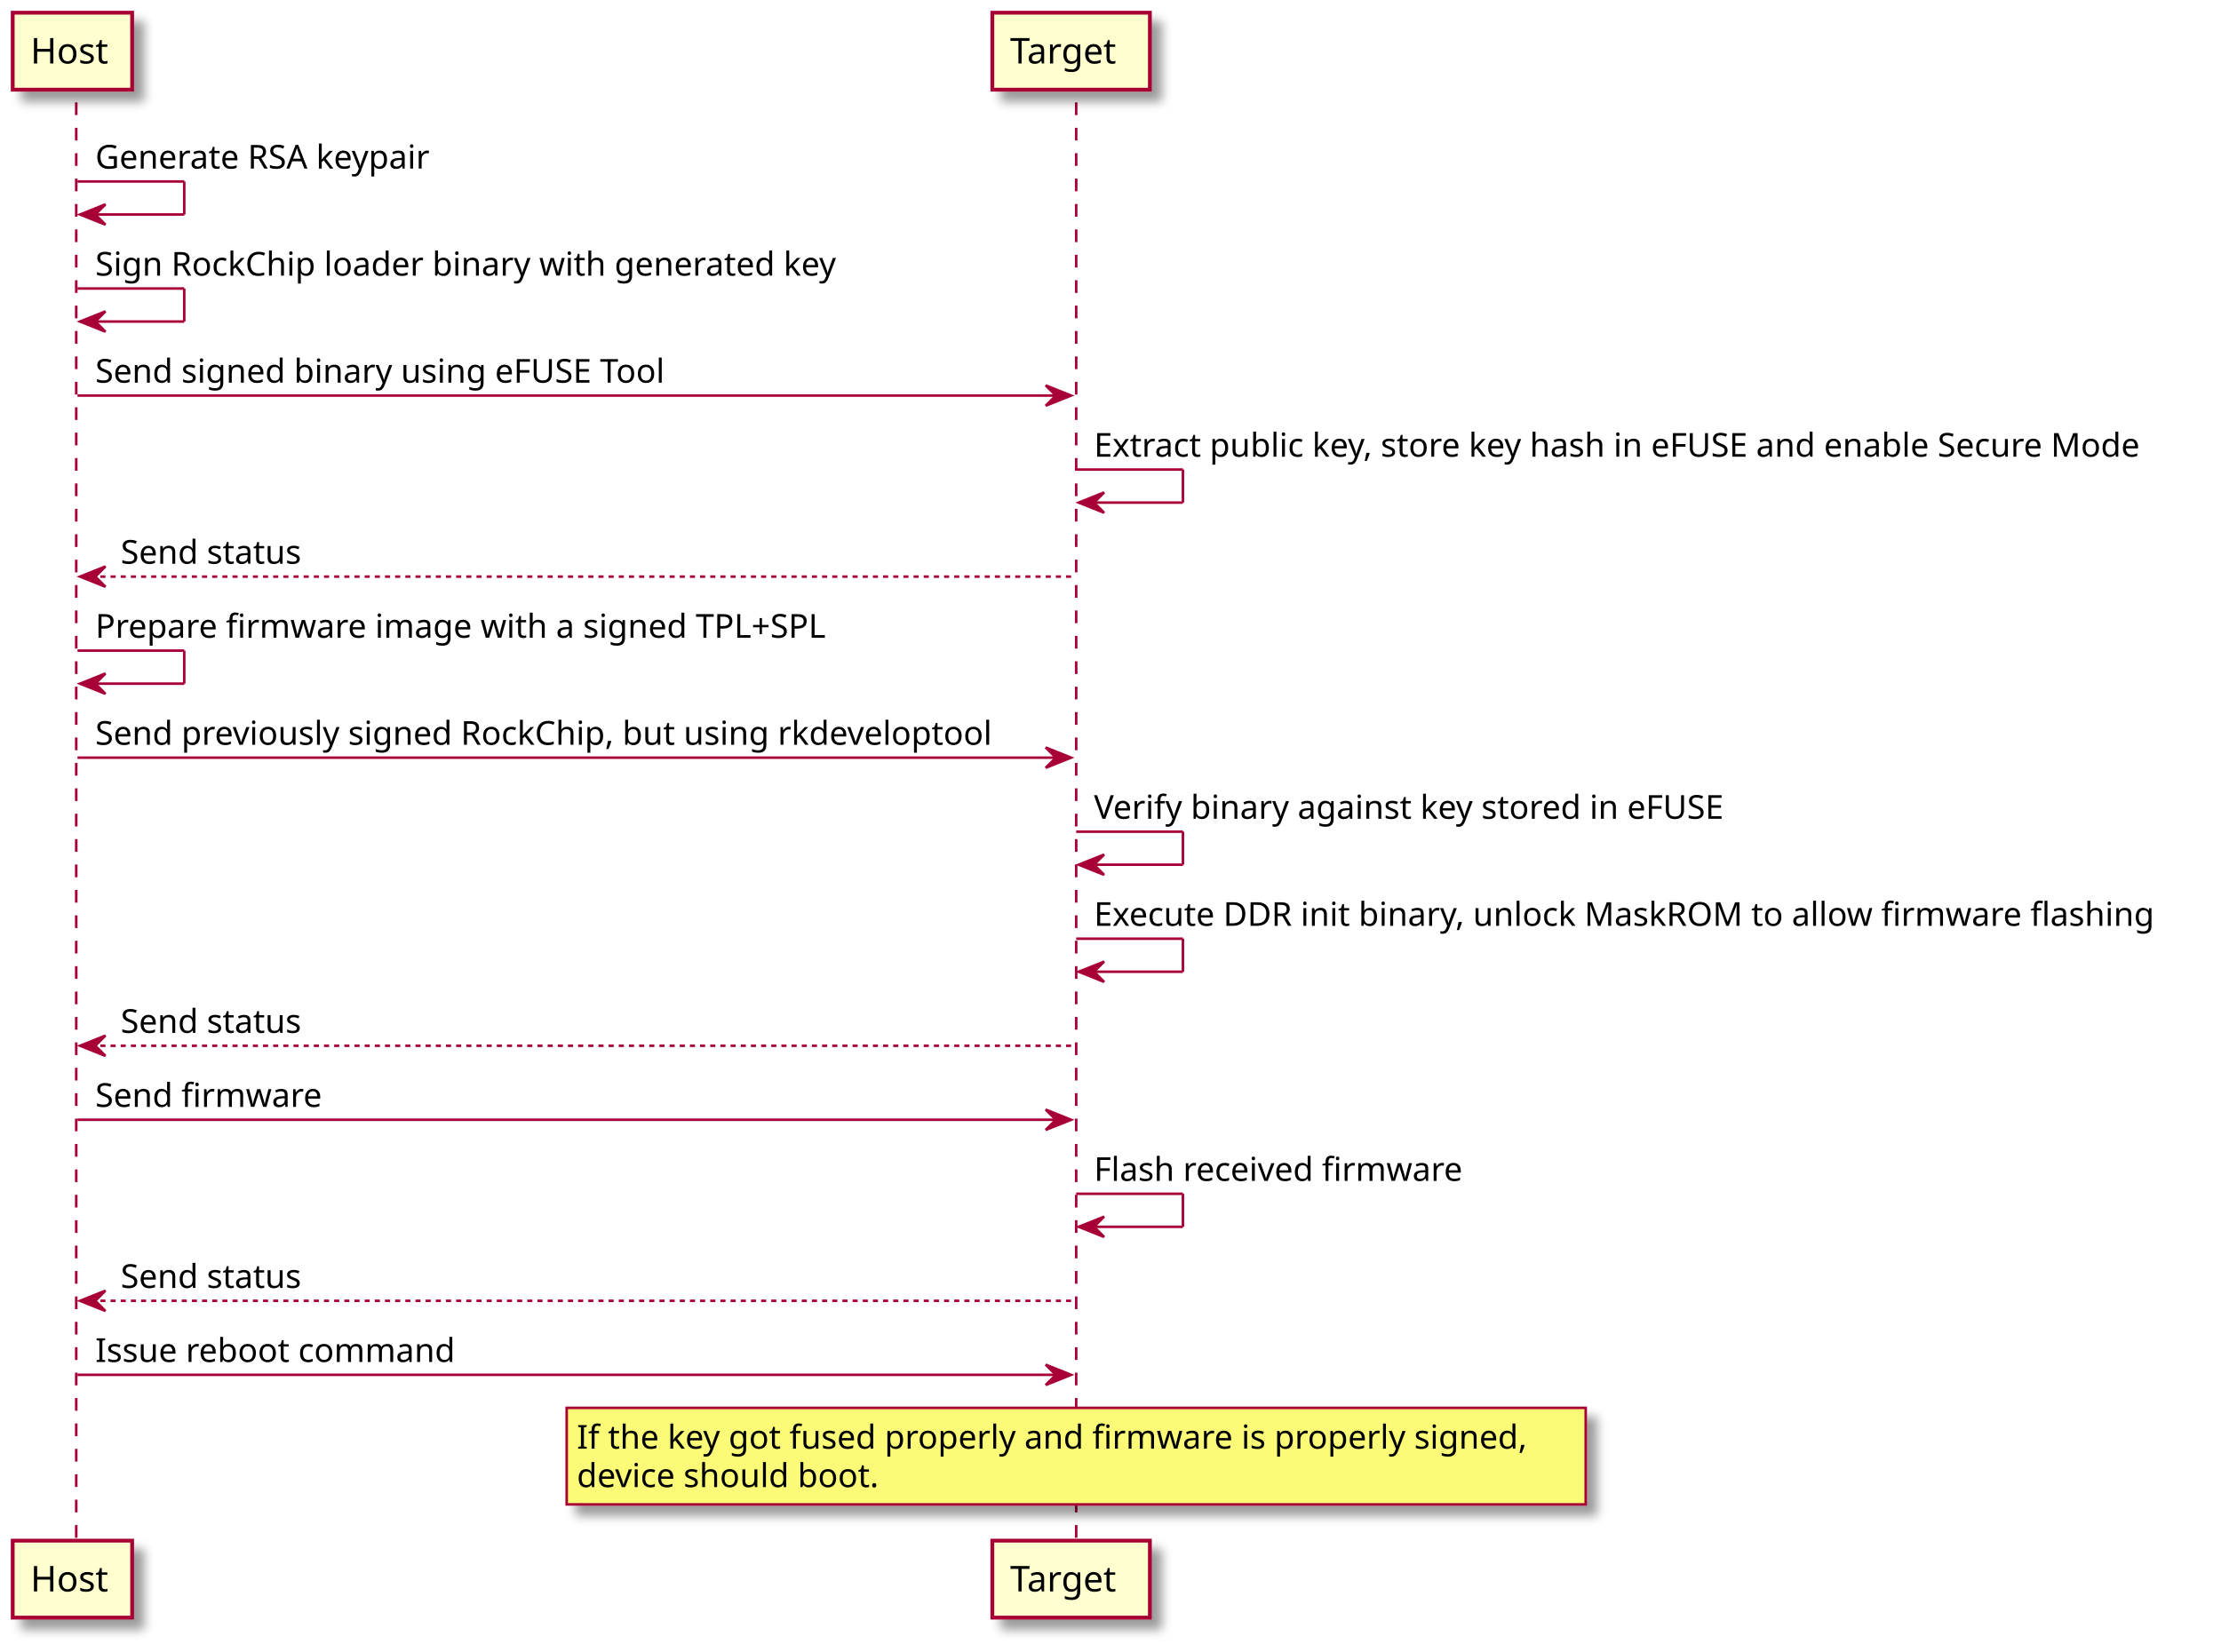
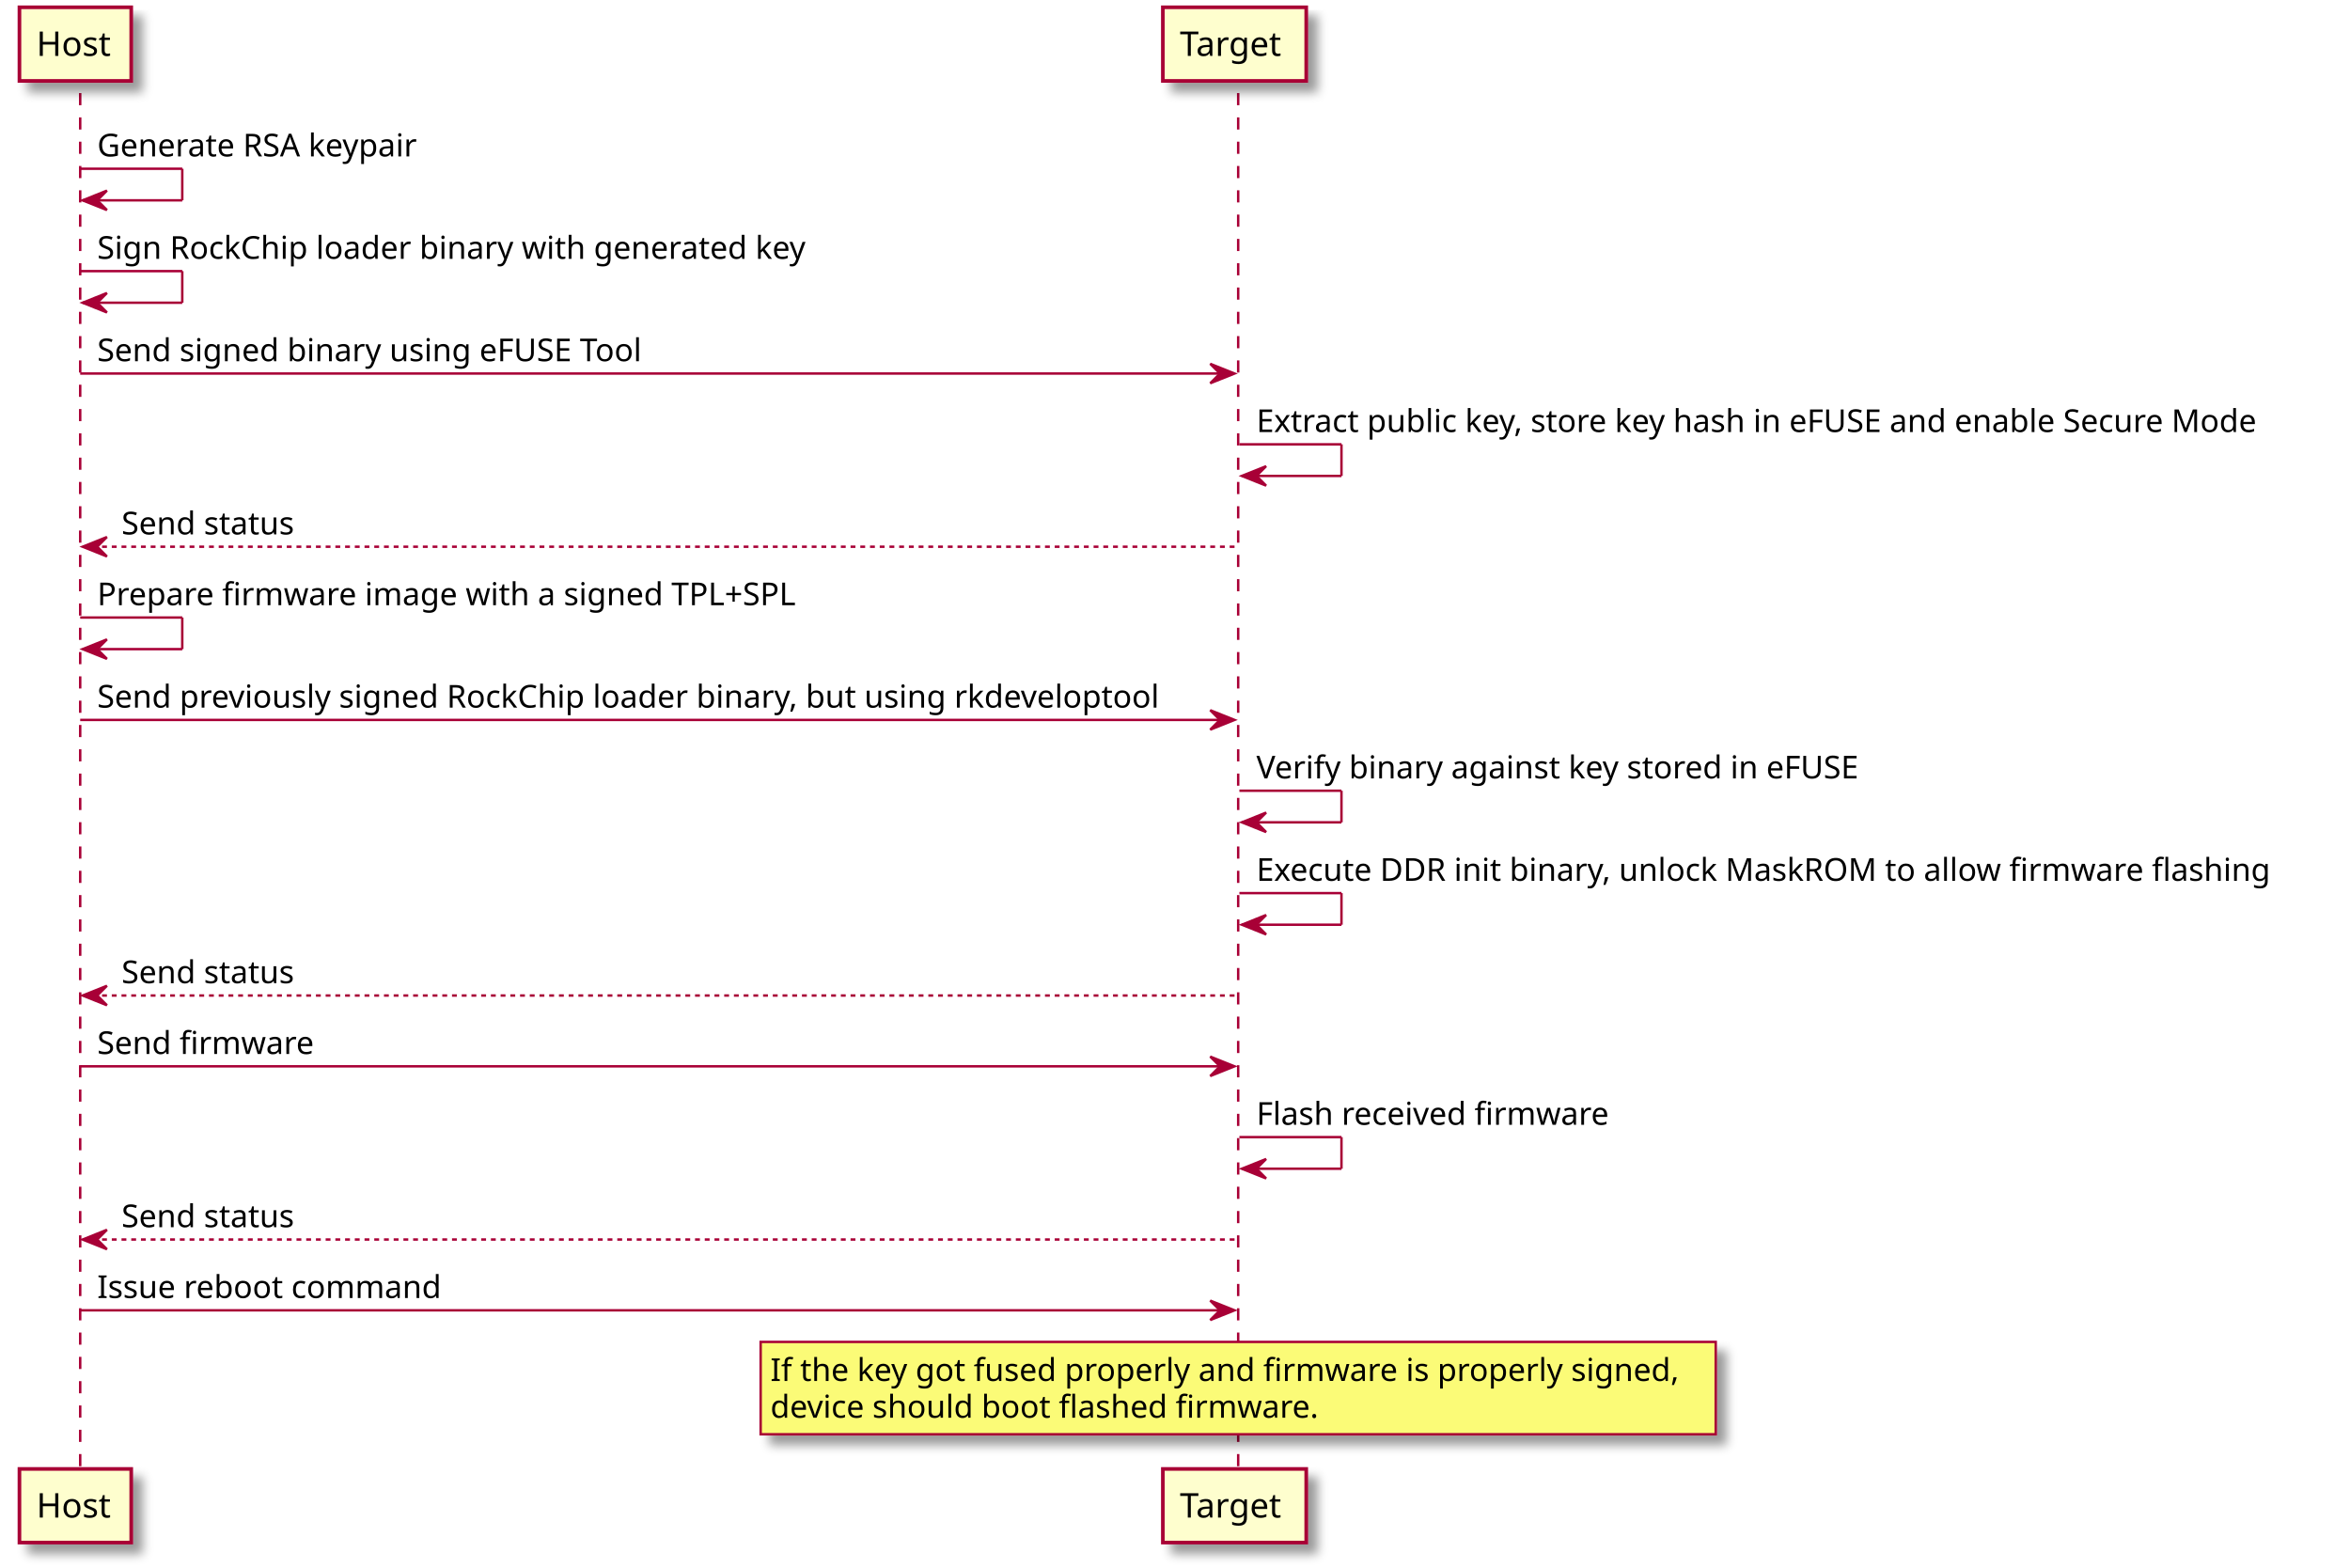
- <svg xmlns="http://www.w3.org/2000/svg" contentScriptType="application/ecmascript" contentStyleType="text/css" height="650px" preserveAspectRatio="none" style="width:874px;height:650px;background:#FFFFFF;" version="1.1" viewBox="0 0 874 650" width="874px" zoomAndPan="magnify">
+ <svg xmlns="http://www.w3.org/2000/svg" contentScriptType="application/ecmascript" contentStyleType="text/css" height="645px" preserveAspectRatio="none" style="width:967px;height:645px;" version="1.1" viewBox="0 0 967 645" width="967px" zoomAndPan="magnify">
  <defs>
-     <filter height="300%" id="fauzu2a9mv8p" width="300%" x="-1" y="-1">
+     <filter height="300%" id="f24osd9grzeq7" width="300%" x="-1" y="-1">
      <feGaussianBlur result="blurOut" stdDeviation="2.0" />
      <feColorMatrix in="blurOut" result="blurOut2" type="matrix" values="0 0 0 0 0 0 0 0 0 0 0 0 0 0 0 0 0 0 .4 0" />
      <feOffset dx="4.0" dy="4.0" in="blurOut2" result="blurOut3" />
      <feBlend in="SourceGraphic" in2="blurOut3" mode="normal" />
    </filter>
  </defs>
  <g>
-     <line style="stroke:#A80036;stroke-width:1.0;stroke-dasharray:5.0,5.0;" x1="30" x2="30" y1="40.297" y2="607.422" />
-     <line style="stroke:#A80036;stroke-width:1.0;stroke-dasharray:5.0,5.0;" x1="423.5" x2="423.5" y1="40.297" y2="607.422" />
-     <rect fill="#FEFECE" filter="url(#fauzu2a9mv8p)" height="30.297" style="stroke:#A80036;stroke-width:1.5;" width="47" x="5" y="5" />
-     <text fill="#000000" font-family="sans-serif" font-size="14" lengthAdjust="spacing" textLength="33" x="12" y="24.995">Host</text>
-     <rect fill="#FEFECE" filter="url(#fauzu2a9mv8p)" height="30.297" style="stroke:#A80036;stroke-width:1.5;" width="47" x="5" y="606.422" />
-     <text fill="#000000" font-family="sans-serif" font-size="14" lengthAdjust="spacing" textLength="33" x="12" y="626.417">Host</text>
-     <rect fill="#FEFECE" filter="url(#fauzu2a9mv8p)" height="30.297" style="stroke:#A80036;stroke-width:1.5;" width="62" x="390.5" y="5" />
-     <text fill="#000000" font-family="sans-serif" font-size="14" lengthAdjust="spacing" textLength="48" x="397.5" y="24.995">Target</text>
-     <rect fill="#FEFECE" filter="url(#fauzu2a9mv8p)" height="30.297" style="stroke:#A80036;stroke-width:1.5;" width="62" x="390.5" y="606.422" />
-     <text fill="#000000" font-family="sans-serif" font-size="14" lengthAdjust="spacing" textLength="48" x="397.5" y="626.417">Target</text>
-     <line style="stroke:#A80036;stroke-width:1.0;" x1="30.5" x2="72.5" y1="71.43" y2="71.43" />
-     <line style="stroke:#A80036;stroke-width:1.0;" x1="72.5" x2="72.5" y1="71.43" y2="84.43" />
-     <line style="stroke:#A80036;stroke-width:1.0;" x1="31.5" x2="72.5" y1="84.43" y2="84.43" />
-     <polygon fill="#A80036" points="41.5,80.43,31.5,84.43,41.5,88.43,37.5,84.43" style="stroke:#A80036;stroke-width:1.0;" />
-     <text fill="#000000" font-family="sans-serif" font-size="13" lengthAdjust="spacing" textLength="141" x="37.5" y="66.364">Generate RSA keypair</text>
-     <line style="stroke:#A80036;stroke-width:1.0;" x1="30.5" x2="72.5" y1="113.562" y2="113.562" />
-     <line style="stroke:#A80036;stroke-width:1.0;" x1="72.5" x2="72.5" y1="113.562" y2="126.562" />
-     <line style="stroke:#A80036;stroke-width:1.0;" x1="31.5" x2="72.5" y1="126.562" y2="126.562" />
-     <polygon fill="#A80036" points="41.5,122.562,31.5,126.562,41.5,130.562,37.5,126.562" style="stroke:#A80036;stroke-width:1.0;" />
-     <text fill="#000000" font-family="sans-serif" font-size="13" lengthAdjust="spacing" textLength="306" x="37.5" y="108.497">Sign RockChip loader binary with generated key</text>
-     <polygon fill="#A80036" points="411.5,151.695,421.5,155.695,411.5,159.695,415.5,155.695" style="stroke:#A80036;stroke-width:1.0;" />
-     <line style="stroke:#A80036;stroke-width:1.0;" x1="30.5" x2="417.5" y1="155.695" y2="155.695" />
-     <text fill="#000000" font-family="sans-serif" font-size="13" lengthAdjust="spacing" textLength="235" x="37.5" y="150.629">Send signed binary using eFUSE Tool</text>
-     <line style="stroke:#A80036;stroke-width:1.0;" x1="423.5" x2="465.5" y1="184.828" y2="184.828" />
-     <line style="stroke:#A80036;stroke-width:1.0;" x1="465.5" x2="465.5" y1="184.828" y2="197.828" />
-     <line style="stroke:#A80036;stroke-width:1.0;" x1="424.5" x2="465.5" y1="197.828" y2="197.828" />
-     <polygon fill="#A80036" points="434.5,193.828,424.5,197.828,434.5,201.828,430.5,197.828" style="stroke:#A80036;stroke-width:1.0;" />
-     <text fill="#000000" font-family="sans-serif" font-size="13" lengthAdjust="spacing" textLength="437" x="430.5" y="179.762">Extract public key, store key hash in eFUSE and enable Secure Mode</text>
-     <polygon fill="#A80036" points="41.5,222.961,31.5,226.961,41.5,230.961,37.5,226.961" style="stroke:#A80036;stroke-width:1.0;" />
-     <line style="stroke:#A80036;stroke-width:1.0;stroke-dasharray:2.0,2.0;" x1="35.5" x2="422.5" y1="226.961" y2="226.961" />
-     <text fill="#000000" font-family="sans-serif" font-size="13" lengthAdjust="spacing" textLength="76" x="47.5" y="221.895">Send status</text>
-     <line style="stroke:#A80036;stroke-width:1.0;" x1="30.5" x2="72.5" y1="256.094" y2="256.094" />
-     <line style="stroke:#A80036;stroke-width:1.0;" x1="72.5" x2="72.5" y1="256.094" y2="269.094" />
-     <line style="stroke:#A80036;stroke-width:1.0;" x1="31.5" x2="72.5" y1="269.094" y2="269.094" />
-     <polygon fill="#A80036" points="41.5,265.094,31.5,269.094,41.5,273.094,37.5,269.094" style="stroke:#A80036;stroke-width:1.0;" />
-     <text fill="#000000" font-family="sans-serif" font-size="13" lengthAdjust="spacing" textLength="305" x="37.5" y="251.028">Prepare firmware image with a signed TPL+SPL</text>
-     <polygon fill="#A80036" points="411.5,294.227,421.5,298.227,411.5,302.227,415.5,298.227" style="stroke:#A80036;stroke-width:1.0;" />
-     <line style="stroke:#A80036;stroke-width:1.0;" x1="30.5" x2="417.5" y1="298.227" y2="298.227" />
-     <text fill="#000000" font-family="sans-serif" font-size="13" lengthAdjust="spacing" textLength="369" x="37.5" y="293.161">Send previously signed RockChip, but using rkdeveloptool</text>
-     <line style="stroke:#A80036;stroke-width:1.0;" x1="423.5" x2="465.5" y1="327.359" y2="327.359" />
-     <line style="stroke:#A80036;stroke-width:1.0;" x1="465.5" x2="465.5" y1="327.359" y2="340.359" />
-     <line style="stroke:#A80036;stroke-width:1.0;" x1="424.5" x2="465.5" y1="340.359" y2="340.359" />
-     <polygon fill="#A80036" points="434.5,336.359,424.5,340.359,434.5,344.359,430.5,340.359" style="stroke:#A80036;stroke-width:1.0;" />
-     <text fill="#000000" font-family="sans-serif" font-size="13" lengthAdjust="spacing" textLength="264" x="430.5" y="322.293">Verify binary against key stored in eFUSE</text>
-     <line style="stroke:#A80036;stroke-width:1.0;" x1="423.5" x2="465.5" y1="369.492" y2="369.492" />
-     <line style="stroke:#A80036;stroke-width:1.0;" x1="465.5" x2="465.5" y1="369.492" y2="382.492" />
-     <line style="stroke:#A80036;stroke-width:1.0;" x1="424.5" x2="465.5" y1="382.492" y2="382.492" />
-     <polygon fill="#A80036" points="434.5,378.492,424.5,382.492,434.5,386.492,430.5,382.492" style="stroke:#A80036;stroke-width:1.0;" />
-     <text fill="#000000" font-family="sans-serif" font-size="13" lengthAdjust="spacing" textLength="436" x="430.5" y="364.426">Execute DDR init binary, unlock MaskROM to allow firmware flashing</text>
-     <polygon fill="#A80036" points="41.5,407.625,31.5,411.625,41.5,415.625,37.5,411.625" style="stroke:#A80036;stroke-width:1.0;" />
-     <line style="stroke:#A80036;stroke-width:1.0;stroke-dasharray:2.0,2.0;" x1="35.5" x2="422.5" y1="411.625" y2="411.625" />
-     <text fill="#000000" font-family="sans-serif" font-size="13" lengthAdjust="spacing" textLength="76" x="47.5" y="406.559">Send status</text>
-     <polygon fill="#A80036" points="411.5,436.758,421.5,440.758,411.5,444.758,415.5,440.758" style="stroke:#A80036;stroke-width:1.0;" />
-     <line style="stroke:#A80036;stroke-width:1.0;" x1="30.5" x2="417.5" y1="440.758" y2="440.758" />
-     <text fill="#000000" font-family="sans-serif" font-size="13" lengthAdjust="spacing" textLength="94" x="37.5" y="435.692">Send firmware</text>
-     <line style="stroke:#A80036;stroke-width:1.0;" x1="423.5" x2="465.5" y1="469.891" y2="469.891" />
-     <line style="stroke:#A80036;stroke-width:1.0;" x1="465.5" x2="465.5" y1="469.891" y2="482.891" />
-     <line style="stroke:#A80036;stroke-width:1.0;" x1="424.5" x2="465.5" y1="482.891" y2="482.891" />
-     <polygon fill="#A80036" points="434.5,478.891,424.5,482.891,434.5,486.891,430.5,482.891" style="stroke:#A80036;stroke-width:1.0;" />
-     <text fill="#000000" font-family="sans-serif" font-size="13" lengthAdjust="spacing" textLength="154" x="430.5" y="464.825">Flash received firmware</text>
-     <polygon fill="#A80036" points="41.5,508.023,31.5,512.023,41.5,516.023,37.5,512.023" style="stroke:#A80036;stroke-width:1.0;" />
-     <line style="stroke:#A80036;stroke-width:1.0;stroke-dasharray:2.0,2.0;" x1="35.5" x2="422.5" y1="512.023" y2="512.023" />
-     <text fill="#000000" font-family="sans-serif" font-size="13" lengthAdjust="spacing" textLength="76" x="47.5" y="506.957">Send status</text>
-     <polygon fill="#A80036" points="411.5,537.156,421.5,541.156,411.5,545.156,415.5,541.156" style="stroke:#A80036;stroke-width:1.0;" />
-     <line style="stroke:#A80036;stroke-width:1.0;" x1="30.5" x2="417.5" y1="541.156" y2="541.156" />
-     <text fill="#000000" font-family="sans-serif" font-size="13" lengthAdjust="spacing" textLength="148" x="37.5" y="536.09">Issue reboot command</text>
-     <rect fill="#FBFB77" filter="url(#fauzu2a9mv8p)" height="38" style="stroke:#A80036;stroke-width:1.0;" width="401" x="223" y="554.156" />
-     <text fill="#000000" font-family="sans-serif" font-size="13" lengthAdjust="spacing" textLength="393" x="227" y="570.223">If the key got fused properly and firmware is properly signed,</text>
-     <text fill="#000000" font-family="sans-serif" font-size="13" lengthAdjust="spacing" textLength="125" x="227" y="585.356">device should boot.</text>
+     <line style="stroke: #A80036; stroke-width: 1.0; stroke-dasharray: 5.0,5.0;" x1="33" x2="33" y1="38.297" y2="605.422" />
+     <line style="stroke: #A80036; stroke-width: 1.0; stroke-dasharray: 5.0,5.0;" x1="509.5" x2="509.5" y1="38.297" y2="605.422" />
+     <rect fill="#FEFECE" filter="url(#f24osd9grzeq7)" height="30.297" style="stroke: #A80036; stroke-width: 1.5;" width="46" x="8" y="3" />
+     <text fill="#000000" font-family="sans-serif" font-size="14" lengthAdjust="spacingAndGlyphs" textLength="32" x="15" y="22.995">Host</text>
+     <rect fill="#FEFECE" filter="url(#f24osd9grzeq7)" height="30.297" style="stroke: #A80036; stroke-width: 1.5;" width="46" x="8" y="604.422" />
+     <text fill="#000000" font-family="sans-serif" font-size="14" lengthAdjust="spacingAndGlyphs" textLength="32" x="15" y="624.417">Host</text>
+     <rect fill="#FEFECE" filter="url(#f24osd9grzeq7)" height="30.297" style="stroke: #A80036; stroke-width: 1.5;" width="59" x="478.5" y="3" />
+     <text fill="#000000" font-family="sans-serif" font-size="14" lengthAdjust="spacingAndGlyphs" textLength="45" x="485.5" y="22.995">Target</text>
+     <rect fill="#FEFECE" filter="url(#f24osd9grzeq7)" height="30.297" style="stroke: #A80036; stroke-width: 1.5;" width="59" x="478.5" y="604.422" />
+     <text fill="#000000" font-family="sans-serif" font-size="14" lengthAdjust="spacingAndGlyphs" textLength="45" x="485.5" y="624.417">Target</text>
+     <line style="stroke: #A80036; stroke-width: 1.0;" x1="33" x2="75" y1="69.43" y2="69.43" />
+     <line style="stroke: #A80036; stroke-width: 1.0;" x1="75" x2="75" y1="69.43" y2="82.43" />
+     <line style="stroke: #A80036; stroke-width: 1.0;" x1="34" x2="75" y1="82.43" y2="82.43" />
+     <polygon fill="#A80036" points="44,78.43,34,82.43,44,86.43,40,82.43" style="stroke: #A80036; stroke-width: 1.0;" />
+     <text fill="#000000" font-family="sans-serif" font-size="13" lengthAdjust="spacingAndGlyphs" textLength="140" x="40" y="64.364">Generate RSA keypair</text>
+     <line style="stroke: #A80036; stroke-width: 1.0;" x1="33" x2="75" y1="111.562" y2="111.562" />
+     <line style="stroke: #A80036; stroke-width: 1.0;" x1="75" x2="75" y1="111.562" y2="124.562" />
+     <line style="stroke: #A80036; stroke-width: 1.0;" x1="34" x2="75" y1="124.562" y2="124.562" />
+     <polygon fill="#A80036" points="44,120.562,34,124.562,44,128.562,40,124.562" style="stroke: #A80036; stroke-width: 1.0;" />
+     <text fill="#000000" font-family="sans-serif" font-size="13" lengthAdjust="spacingAndGlyphs" textLength="302" x="40" y="106.497">Sign RockChip loader binary with generated key</text>
+     <polygon fill="#A80036" points="498,149.695,508,153.695,498,157.695,502,153.695" style="stroke: #A80036; stroke-width: 1.0;" />
+     <line style="stroke: #A80036; stroke-width: 1.0;" x1="33" x2="504" y1="153.695" y2="153.695" />
+     <text fill="#000000" font-family="sans-serif" font-size="13" lengthAdjust="spacingAndGlyphs" textLength="236" x="40" y="148.629">Send signed binary using eFUSE Tool</text>
+     <line style="stroke: #A80036; stroke-width: 1.0;" x1="510" x2="552" y1="182.828" y2="182.828" />
+     <line style="stroke: #A80036; stroke-width: 1.0;" x1="552" x2="552" y1="182.828" y2="195.828" />
+     <line style="stroke: #A80036; stroke-width: 1.0;" x1="511" x2="552" y1="195.828" y2="195.828" />
+     <polygon fill="#A80036" points="521,191.828,511,195.828,521,199.828,517,195.828" style="stroke: #A80036; stroke-width: 1.0;" />
+     <text fill="#000000" font-family="sans-serif" font-size="13" lengthAdjust="spacingAndGlyphs" textLength="438" x="517" y="177.762">Extract public key, store key hash in eFUSE and enable Secure Mode</text>
+     <polygon fill="#A80036" points="44,220.961,34,224.961,44,228.961,40,224.961" style="stroke: #A80036; stroke-width: 1.0;" />
+     <line style="stroke: #A80036; stroke-width: 1.0; stroke-dasharray: 2.0,2.0;" x1="38" x2="509" y1="224.961" y2="224.961" />
+     <text fill="#000000" font-family="sans-serif" font-size="13" lengthAdjust="spacingAndGlyphs" textLength="77" x="50" y="219.895">Send status</text>
+     <line style="stroke: #A80036; stroke-width: 1.0;" x1="33" x2="75" y1="254.094" y2="254.094" />
+     <line style="stroke: #A80036; stroke-width: 1.0;" x1="75" x2="75" y1="254.094" y2="267.094" />
+     <line style="stroke: #A80036; stroke-width: 1.0;" x1="34" x2="75" y1="267.094" y2="267.094" />
+     <polygon fill="#A80036" points="44,263.094,34,267.094,44,271.094,40,267.094" style="stroke: #A80036; stroke-width: 1.0;" />
+     <text fill="#000000" font-family="sans-serif" font-size="13" lengthAdjust="spacingAndGlyphs" textLength="301" x="40" y="249.028">Prepare firmware image with a signed TPL+SPL</text>
+     <polygon fill="#A80036" points="498,292.227,508,296.227,498,300.227,502,296.227" style="stroke: #A80036; stroke-width: 1.0;" />
+     <line style="stroke: #A80036; stroke-width: 1.0;" x1="33" x2="504" y1="296.227" y2="296.227" />
+     <text fill="#000000" font-family="sans-serif" font-size="13" lengthAdjust="spacingAndGlyphs" textLength="453" x="40" y="291.161">Send previously signed RockChip loader binary, but using rkdeveloptool</text>
+     <line style="stroke: #A80036; stroke-width: 1.0;" x1="510" x2="552" y1="325.359" y2="325.359" />
+     <line style="stroke: #A80036; stroke-width: 1.0;" x1="552" x2="552" y1="325.359" y2="338.359" />
+     <line style="stroke: #A80036; stroke-width: 1.0;" x1="511" x2="552" y1="338.359" y2="338.359" />
+     <polygon fill="#A80036" points="521,334.359,511,338.359,521,342.359,517,338.359" style="stroke: #A80036; stroke-width: 1.0;" />
+     <text fill="#000000" font-family="sans-serif" font-size="13" lengthAdjust="spacingAndGlyphs" textLength="262" x="517" y="320.293">Verify binary against key stored in eFUSE</text>
+     <line style="stroke: #A80036; stroke-width: 1.0;" x1="510" x2="552" y1="367.492" y2="367.492" />
+     <line style="stroke: #A80036; stroke-width: 1.0;" x1="552" x2="552" y1="367.492" y2="380.492" />
+     <line style="stroke: #A80036; stroke-width: 1.0;" x1="511" x2="552" y1="380.492" y2="380.492" />
+     <polygon fill="#A80036" points="521,376.492,511,380.492,521,384.492,517,380.492" style="stroke: #A80036; stroke-width: 1.0;" />
+     <text fill="#000000" font-family="sans-serif" font-size="13" lengthAdjust="spacingAndGlyphs" textLength="428" x="517" y="362.426">Execute DDR init binary, unlock MaskROM to allow firmware flashing</text>
+     <polygon fill="#A80036" points="44,405.625,34,409.625,44,413.625,40,409.625" style="stroke: #A80036; stroke-width: 1.0;" />
+     <line style="stroke: #A80036; stroke-width: 1.0; stroke-dasharray: 2.0,2.0;" x1="38" x2="509" y1="409.625" y2="409.625" />
+     <text fill="#000000" font-family="sans-serif" font-size="13" lengthAdjust="spacingAndGlyphs" textLength="77" x="50" y="404.559">Send status</text>
+     <polygon fill="#A80036" points="498,434.758,508,438.758,498,442.758,502,438.758" style="stroke: #A80036; stroke-width: 1.0;" />
+     <line style="stroke: #A80036; stroke-width: 1.0;" x1="33" x2="504" y1="438.758" y2="438.758" />
+     <text fill="#000000" font-family="sans-serif" font-size="13" lengthAdjust="spacingAndGlyphs" textLength="92" x="40" y="433.692">Send firmware</text>
+     <line style="stroke: #A80036; stroke-width: 1.0;" x1="510" x2="552" y1="467.891" y2="467.891" />
+     <line style="stroke: #A80036; stroke-width: 1.0;" x1="552" x2="552" y1="467.891" y2="480.891" />
+     <line style="stroke: #A80036; stroke-width: 1.0;" x1="511" x2="552" y1="480.891" y2="480.891" />
+     <polygon fill="#A80036" points="521,476.891,511,480.891,521,484.891,517,480.891" style="stroke: #A80036; stroke-width: 1.0;" />
+     <text fill="#000000" font-family="sans-serif" font-size="13" lengthAdjust="spacingAndGlyphs" textLength="150" x="517" y="462.825">Flash received firmware</text>
+     <polygon fill="#A80036" points="44,506.023,34,510.023,44,514.023,40,510.023" style="stroke: #A80036; stroke-width: 1.0;" />
+     <line style="stroke: #A80036; stroke-width: 1.0; stroke-dasharray: 2.0,2.0;" x1="38" x2="509" y1="510.023" y2="510.023" />
+     <text fill="#000000" font-family="sans-serif" font-size="13" lengthAdjust="spacingAndGlyphs" textLength="77" x="50" y="504.957">Send status</text>
+     <polygon fill="#A80036" points="498,535.156,508,539.156,498,543.156,502,539.156" style="stroke: #A80036; stroke-width: 1.0;" />
+     <line style="stroke: #A80036; stroke-width: 1.0;" x1="33" x2="504" y1="539.156" y2="539.156" />
+     <text fill="#000000" font-family="sans-serif" font-size="13" lengthAdjust="spacingAndGlyphs" textLength="148" x="40" y="534.09">Issue reboot command</text>
+     <rect fill="#FBFB77" filter="url(#f24osd9grzeq7)" height="38" style="stroke: #A80036; stroke-width: 1.0;" width="393" x="313" y="552.156" />
+     <text fill="#000000" font-family="sans-serif" font-size="13" lengthAdjust="spacingAndGlyphs" textLength="385" x="317" y="568.223">If the key got fused properly and firmware is properly signed,</text>
+     <text fill="#000000" font-family="sans-serif" font-size="13" lengthAdjust="spacingAndGlyphs" textLength="233" x="317" y="583.356">device should boot flashed firmware.</text>
  </g>
</svg>
